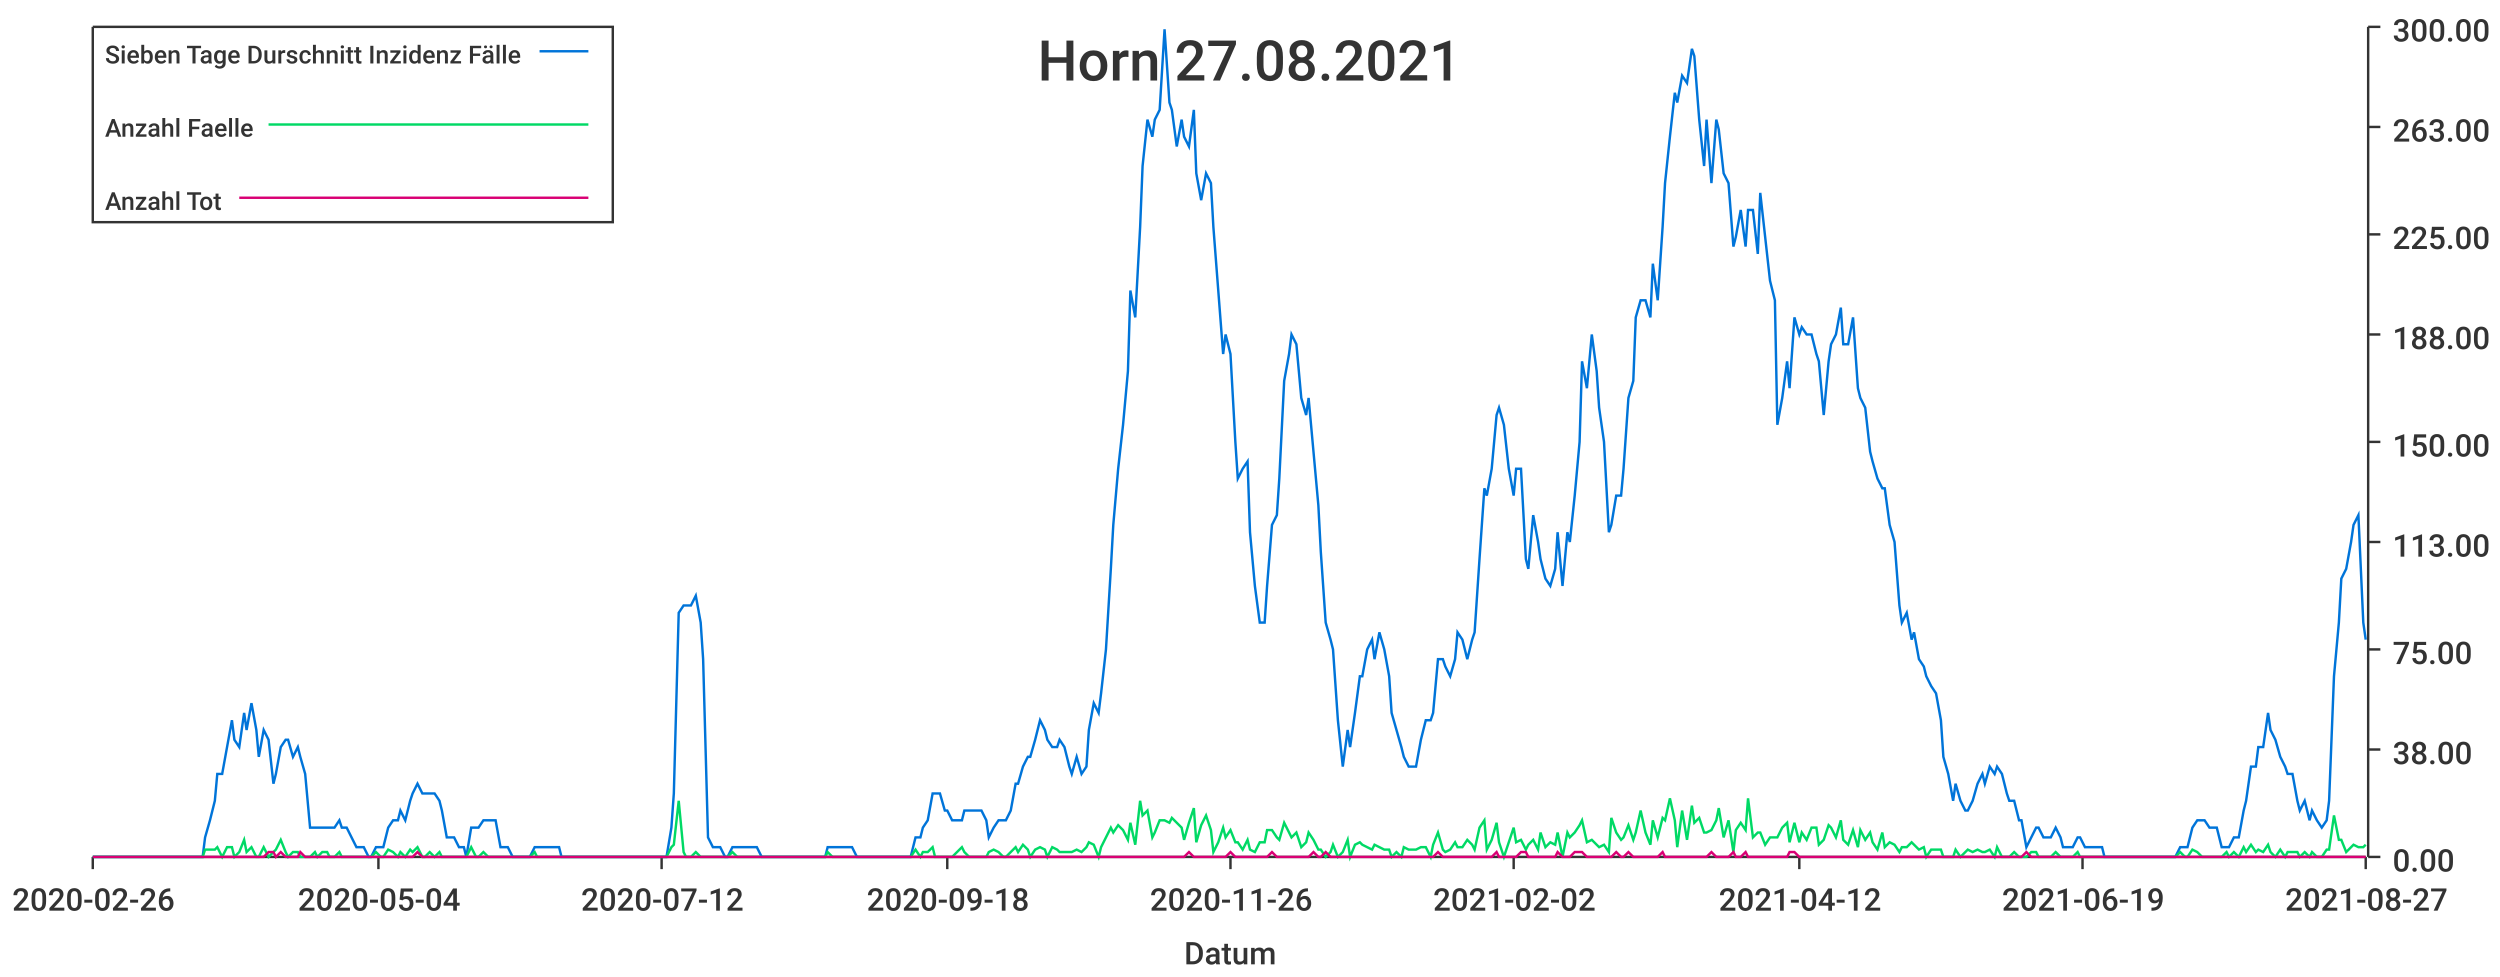
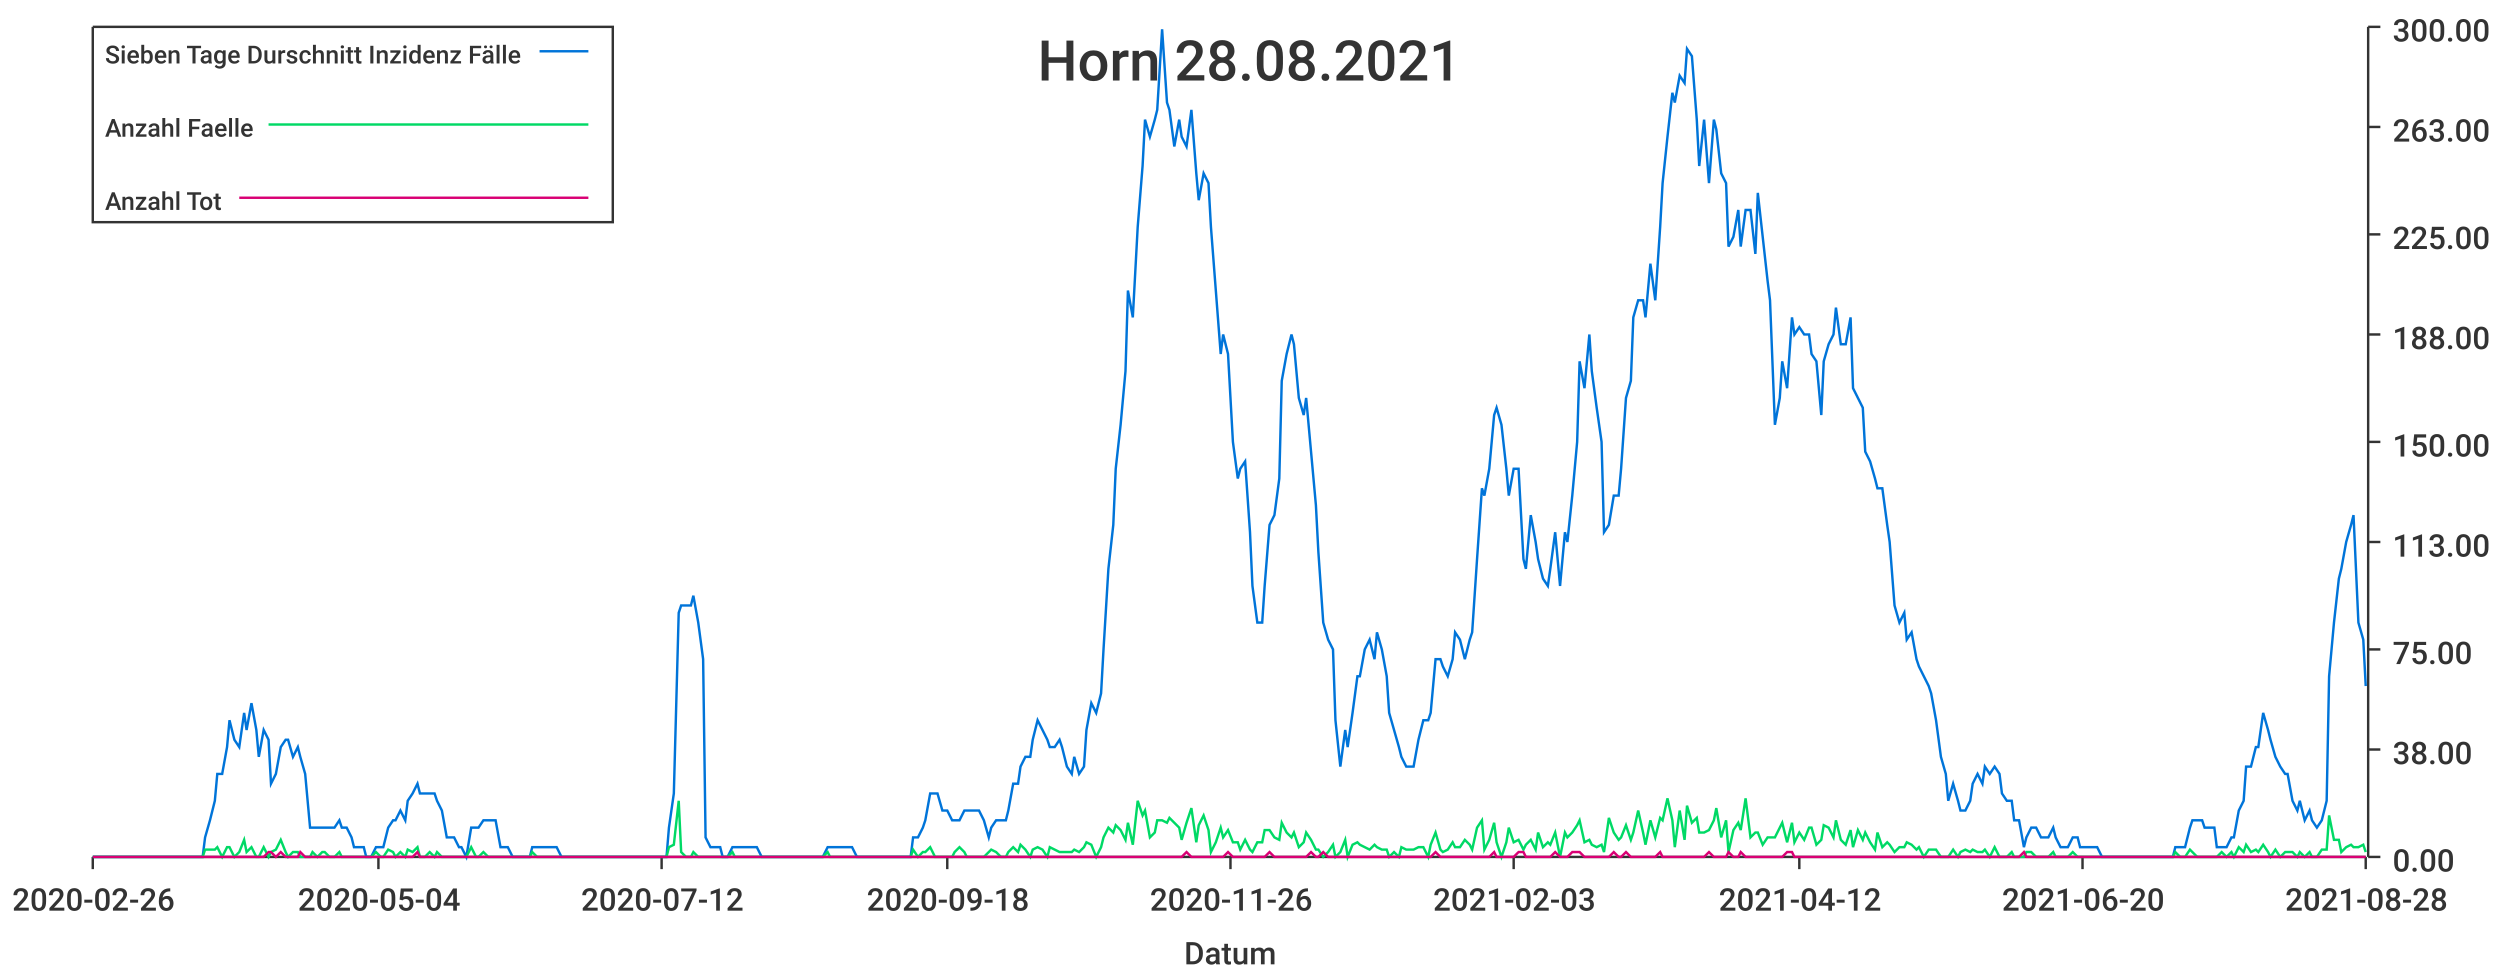
<svg xmlns="http://www.w3.org/2000/svg" width="1024" height="400">\n<path d="M 0 0 L 1024 0 L 1024 400 L 0 400 L 0 0" style="stroke-width:0;stroke:rgba(255,255,255,1.0);fill:rgba(255,255,255,1.0)" />
  <path d="M 38 11 L 969 11 L 969 351 L 38 351 L 38 11" style="stroke-width:0;stroke:rgba(255,255,255,1.0);fill:rgba(255,255,255,1.0)" />
  <path d="M 38 351 L 969 351" style="stroke-width:1;stroke:rgba(51,51,51,1.0);fill:none" />
  <path d="M 38 351 L 38 356" style="stroke-width:1;stroke:rgba(51,51,51,1.0);fill:none" />
  <text x="5" y="373" style="stroke-width:0;stroke:none;fill:rgba(51,51,51,1.0);font-size:12.8px;font-family:'Roboto Medium',sans-serif">2020-02-26</text>
  <path d="M 155 351 L 155 356" style="stroke-width:1;stroke:rgba(51,51,51,1.0);fill:none" />
  <text x="122" y="373" style="stroke-width:0;stroke:none;fill:rgba(51,51,51,1.0);font-size:12.8px;font-family:'Roboto Medium',sans-serif">2020-05-04</text>
  <path d="M 271 351 L 271 356" style="stroke-width:1;stroke:rgba(51,51,51,1.0);fill:none" />
  <text x="238" y="373" style="stroke-width:0;stroke:none;fill:rgba(51,51,51,1.0);font-size:12.8px;font-family:'Roboto Medium',sans-serif">2020-07-12</text>
  <path d="M 388 351 L 388 356" style="stroke-width:1;stroke:rgba(51,51,51,1.0);fill:none" />
  <text x="355" y="373" style="stroke-width:0;stroke:none;fill:rgba(51,51,51,1.0);font-size:12.8px;font-family:'Roboto Medium',sans-serif">2020-09-18</text>
  <path d="M 504 351 L 504 356" style="stroke-width:1;stroke:rgba(51,51,51,1.0);fill:none" />
  <text x="471" y="373" style="stroke-width:0;stroke:none;fill:rgba(51,51,51,1.0);font-size:12.8px;font-family:'Roboto Medium',sans-serif">2020-11-26</text>
  <path d="M 620 351 L 620 356" style="stroke-width:1;stroke:rgba(51,51,51,1.0);fill:none" />
-   <text x="587" y="373" style="stroke-width:0;stroke:none;fill:rgba(51,51,51,1.0);font-size:12.8px;font-family:'Roboto Medium',sans-serif">2021-02-02</text>
+   <text x="587" y="373" style="stroke-width:0;stroke:none;fill:rgba(51,51,51,1.0);font-size:12.8px;font-family:'Roboto Medium',sans-serif">2021-02-03</text>
  <path d="M 737 351 L 737 356" style="stroke-width:1;stroke:rgba(51,51,51,1.0);fill:none" />
  <text x="704" y="373" style="stroke-width:0;stroke:none;fill:rgba(51,51,51,1.0);font-size:12.8px;font-family:'Roboto Medium',sans-serif">2021-04-12</text>
  <path d="M 853 351 L 853 356" style="stroke-width:1;stroke:rgba(51,51,51,1.0);fill:none" />
-   <text x="820" y="373" style="stroke-width:0;stroke:none;fill:rgba(51,51,51,1.0);font-size:12.8px;font-family:'Roboto Medium',sans-serif">2021-06-19</text>
+   <text x="820" y="373" style="stroke-width:0;stroke:none;fill:rgba(51,51,51,1.0);font-size:12.8px;font-family:'Roboto Medium',sans-serif">2021-06-20</text>
  <path d="M 969 351 L 969 356" style="stroke-width:1;stroke:rgba(51,51,51,1.0);fill:none" />
-   <text x="936" y="373" style="stroke-width:0;stroke:none;fill:rgba(51,51,51,1.0);font-size:12.8px;font-family:'Roboto Medium',sans-serif">2021-08-27</text>
+   <text x="936" y="373" style="stroke-width:0;stroke:none;fill:rgba(51,51,51,1.0);font-size:12.8px;font-family:'Roboto Medium',sans-serif">2021-08-28</text>
  <text x="485" y="395" style="stroke-width:0;stroke:none;fill:rgba(51,51,51,1.0);font-size:12.8px;font-family:'Roboto Medium',sans-serif">Datum</text>
  <path d="M 970 351 L 970 11" style="stroke-width:1;stroke:rgba(51,51,51,1.0);fill:none" />
  <path d="M 970 351 L 975 351" style="stroke-width:1;stroke:rgba(51,51,51,1.0);fill:none" />
  <text x="980" y="357" style="stroke-width:0;stroke:none;fill:rgba(51,51,51,1.0);font-size:12.8px;font-family:'Roboto Medium',sans-serif">0.00</text>
  <path d="M 970 307 L 975 307" style="stroke-width:1;stroke:rgba(51,51,51,1.0);fill:none" />
  <text x="980" y="313" style="stroke-width:0;stroke:none;fill:rgba(51,51,51,1.0);font-size:12.8px;font-family:'Roboto Medium',sans-serif">38.00</text>
  <path d="M 970 266 L 975 266" style="stroke-width:1;stroke:rgba(51,51,51,1.0);fill:none" />
  <text x="980" y="272" style="stroke-width:0;stroke:none;fill:rgba(51,51,51,1.0);font-size:12.8px;font-family:'Roboto Medium',sans-serif">75.00</text>
  <path d="M 970 222 L 975 222" style="stroke-width:1;stroke:rgba(51,51,51,1.0);fill:none" />
  <text x="980" y="228" style="stroke-width:0;stroke:none;fill:rgba(51,51,51,1.0);font-size:12.8px;font-family:'Roboto Medium',sans-serif">113.00</text>
  <path d="M 970 181 L 975 181" style="stroke-width:1;stroke:rgba(51,51,51,1.0);fill:none" />
  <text x="980" y="187" style="stroke-width:0;stroke:none;fill:rgba(51,51,51,1.0);font-size:12.8px;font-family:'Roboto Medium',sans-serif">150.00</text>
  <path d="M 970 137 L 975 137" style="stroke-width:1;stroke:rgba(51,51,51,1.0);fill:none" />
  <text x="980" y="143" style="stroke-width:0;stroke:none;fill:rgba(51,51,51,1.0);font-size:12.8px;font-family:'Roboto Medium',sans-serif">188.00</text>
  <path d="M 970 96 L 975 96" style="stroke-width:1;stroke:rgba(51,51,51,1.0);fill:none" />
  <text x="980" y="102" style="stroke-width:0;stroke:none;fill:rgba(51,51,51,1.0);font-size:12.8px;font-family:'Roboto Medium',sans-serif">225.00</text>
  <path d="M 970 52 L 975 52" style="stroke-width:1;stroke:rgba(51,51,51,1.0);fill:none" />
  <text x="980" y="58" style="stroke-width:0;stroke:none;fill:rgba(51,51,51,1.0);font-size:12.8px;font-family:'Roboto Medium',sans-serif">263.00</text>
  <path d="M 970 11 L 975 11" style="stroke-width:1;stroke:rgba(51,51,51,1.0);fill:none" />
  <text x="980" y="17" style="stroke-width:0;stroke:none;fill:rgba(51,51,51,1.0);font-size:12.8px;font-family:'Roboto Medium',sans-serif">300.00</text>
-   <path d="M 38 351 L 40 351 L 42 351 L 44 351 L 45 351 L 47 351 L 49 351 L 50 351 L 52 351 L 54 351 L 55 351 L 57 351 L 59 351 L 61 351 L 62 351 L 64 351 L 66 351 L 67 351 L 69 351 L 71 351 L 72 351 L 74 351 L 76 351 L 78 351 L 79 351 L 81 351 L 83 351 L 84 343 L 86 336 L 88 328 L 89 317 L 91 317 L 93 306 L 95 295 L 96 303 L 98 306 L 100 292 L 101 299 L 103 288 L 105 299 L 106 310 L 108 299 L 110 303 L 112 321 L 113 317 L 115 306 L 117 303 L 118 303 L 120 310 L 122 306 L 123 310 L 125 317 L 127 339 L 129 339 L 130 339 L 132 339 L 134 339 L 135 339 L 137 339 L 139 336 L 140 339 L 142 339 L 144 343 L 146 347 L 147 347 L 149 347 L 151 351 L 152 351 L 154 347 L 156 347 L 157 347 L 159 339 L 161 336 L 163 336 L 164 332 L 166 336 L 168 328 L 169 325 L 171 321 L 173 325 L 174 325 L 176 325 L 178 325 L 180 328 L 181 332 L 183 343 L 185 343 L 186 343 L 188 347 L 190 347 L 191 351 L 193 339 L 195 339 L 196 339 L 198 336 L 200 336 L 202 336 L 203 336 L 205 347 L 207 347 L 208 347 L 210 351 L 212 351 L 213 351 L 215 351 L 217 351 L 219 347 L 220 347 L 222 347 L 224 347 L 225 347 L 227 347 L 229 347 L 230 351 L 232 351 L 234 351 L 236 351 L 237 351 L 239 351 L 241 351 L 242 351 L 244 351 L 246 351 L 247 351 L 249 351 L 251 351 L 253 351 L 254 351 L 256 351 L 258 351 L 259 351 L 261 351 L 263 351 L 264 351 L 266 351 L 268 351 L 270 351 L 271 351 L 273 351 L 275 339 L 276 325 L 278 251 L 280 248 L 281 248 L 283 248 L 285 244 L 287 255 L 288 270 L 290 343 L 292 347 L 293 347 L 295 347 L 297 351 L 298 351 L 300 347 L 302 347 L 304 347 L 305 347 L 307 347 L 309 347 L 310 347 L 312 351 L 314 351 L 315 351 L 317 351 L 319 351 L 321 351 L 322 351 L 324 351 L 326 351 L 327 351 L 329 351 L 331 351 L 332 351 L 334 351 L 336 351 L 338 351 L 339 347 L 341 347 L 343 347 L 344 347 L 346 347 L 348 347 L 349 347 L 351 351 L 353 351 L 354 351 L 356 351 L 358 351 L 360 351 L 361 351 L 363 351 L 365 351 L 366 351 L 368 351 L 370 351 L 371 351 L 373 351 L 375 343 L 377 343 L 378 339 L 380 336 L 382 325 L 383 325 L 385 325 L 387 332 L 388 332 L 390 336 L 392 336 L 394 336 L 395 332 L 397 332 L 399 332 L 400 332 L 402 332 L 404 336 L 405 343 L 407 339 L 409 336 L 411 336 L 412 336 L 414 332 L 416 321 L 417 321 L 419 314 L 421 310 L 422 310 L 424 303 L 426 295 L 428 299 L 429 303 L 431 306 L 433 306 L 434 303 L 436 306 L 438 314 L 439 317 L 441 310 L 443 317 L 445 314 L 446 299 L 448 288 L 450 292 L 451 284 L 453 266 L 455 233 L 456 215 L 458 192 L 460 174 L 462 152 L 463 119 L 465 130 L 467 93 L 468 68 L 470 49 L 472 56 L 473 49 L 475 45 L 477 12 L 479 42 L 480 45 L 482 60 L 484 49 L 485 56 L 487 60 L 489 45 L 490 71 L 492 82 L 494 71 L 496 75 L 497 93 L 499 119 L 501 145 L 502 137 L 504 145 L 506 181 L 507 196 L 509 192 L 511 189 L 512 218 L 514 240 L 516 255 L 518 255 L 519 240 L 521 215 L 523 211 L 524 196 L 526 156 L 528 145 L 529 137 L 531 141 L 533 163 L 535 170 L 536 163 L 538 185 L 540 207 L 541 226 L 543 255 L 545 262 L 546 266 L 548 295 L 550 314 L 552 299 L 553 306 L 555 292 L 557 277 L 558 277 L 560 266 L 562 262 L 563 270 L 565 259 L 567 266 L 569 277 L 570 292 L 572 299 L 574 306 L 575 310 L 577 314 L 579 314 L 580 314 L 582 303 L 584 295 L 586 295 L 587 292 L 589 270 L 591 270 L 592 273 L 594 277 L 596 270 L 597 259 L 599 262 L 601 270 L 603 262 L 604 259 L 606 229 L 608 200 L 609 203 L 611 192 L 613 170 L 614 167 L 616 174 L 618 192 L 620 203 L 621 192 L 623 192 L 625 229 L 626 233 L 628 211 L 630 222 L 631 229 L 633 237 L 635 240 L 637 233 L 638 218 L 640 240 L 642 218 L 643 222 L 645 203 L 647 181 L 648 148 L 650 159 L 652 137 L 654 152 L 655 167 L 657 181 L 659 218 L 660 215 L 662 203 L 664 203 L 665 192 L 667 163 L 669 156 L 670 130 L 672 123 L 674 123 L 676 130 L 677 108 L 679 123 L 681 93 L 682 75 L 684 56 L 686 38 L 687 42 L 689 31 L 691 34 L 693 20 L 694 23 L 696 49 L 698 68 L 699 49 L 701 75 L 703 49 L 704 53 L 706 71 L 708 75 L 710 101 L 711 97 L 713 86 L 715 101 L 716 86 L 718 86 L 720 104 L 721 79 L 723 97 L 725 115 L 727 123 L 728 174 L 730 163 L 732 148 L 733 159 L 735 130 L 737 137 L 738 134 L 740 137 L 742 137 L 744 145 L 745 148 L 747 170 L 749 148 L 750 141 L 752 137 L 754 126 L 755 141 L 757 141 L 759 130 L 761 159 L 762 163 L 764 167 L 766 185 L 767 189 L 769 196 L 771 200 L 772 200 L 774 215 L 776 222 L 778 248 L 779 255 L 781 251 L 783 262 L 784 259 L 786 270 L 788 273 L 789 277 L 791 281 L 793 284 L 795 295 L 796 310 L 798 317 L 800 328 L 801 321 L 803 328 L 805 332 L 806 332 L 808 328 L 810 321 L 812 317 L 813 321 L 815 314 L 817 317 L 818 314 L 820 317 L 822 325 L 823 328 L 825 328 L 827 336 L 828 336 L 830 347 L 832 343 L 834 339 L 835 339 L 837 343 L 839 343 L 840 343 L 842 339 L 844 343 L 845 347 L 847 347 L 849 347 L 851 343 L 852 343 L 854 347 L 856 347 L 857 347 L 859 347 L 861 347 L 862 351 L 864 351 L 866 351 L 868 351 L 869 351 L 871 351 L 873 351 L 874 351 L 876 351 L 878 351 L 879 351 L 881 351 L 883 351 L 885 351 L 886 351 L 888 351 L 890 351 L 891 351 L 893 347 L 895 347 L 896 347 L 898 339 L 900 336 L 902 336 L 903 336 L 905 339 L 907 339 L 908 339 L 910 347 L 912 347 L 913 347 L 915 343 L 917 343 L 919 332 L 920 328 L 922 314 L 924 314 L 925 306 L 927 306 L 929 292 L 930 299 L 932 303 L 934 310 L 936 314 L 937 317 L 939 317 L 941 328 L 942 332 L 944 328 L 946 336 L 947 332 L 949 336 L 951 339 L 953 336 L 954 328 L 956 277 L 958 255 L 959 237 L 961 233 L 963 222 L 964 215 L 966 211 L 968 255 L 969 262" style="stroke-width:1;stroke:rgba(0,116,217,1.0);fill:none" />
-   <path d="M 38 351 L 40 351 L 42 351 L 44 351 L 45 351 L 47 351 L 49 351 L 50 351 L 52 351 L 54 351 L 55 351 L 57 351 L 59 351 L 61 351 L 62 351 L 64 351 L 66 351 L 67 351 L 69 351 L 71 351 L 72 351 L 74 351 L 76 351 L 78 351 L 79 351 L 81 351 L 83 351 L 84 348 L 86 348 L 88 348 L 89 347 L 91 351 L 93 347 L 95 347 L 96 351 L 98 349 L 100 344 L 101 349 L 103 347 L 105 351 L 106 351 L 108 347 L 110 351 L 112 349 L 113 348 L 115 344 L 117 349 L 118 351 L 120 349 L 122 349 L 123 351 L 125 351 L 127 351 L 129 349 L 130 351 L 132 349 L 134 349 L 135 351 L 137 351 L 139 349 L 140 351 L 142 351 L 144 351 L 146 351 L 147 351 L 149 351 L 151 351 L 152 351 L 154 349 L 156 351 L 157 351 L 159 348 L 161 349 L 163 351 L 164 349 L 166 351 L 168 348 L 169 349 L 171 347 L 173 351 L 174 351 L 176 349 L 178 351 L 180 349 L 181 351 L 183 351 L 185 351 L 186 351 L 188 351 L 190 351 L 191 351 L 193 347 L 195 351 L 196 351 L 198 349 L 200 351 L 202 351 L 203 351 L 205 351 L 207 351 L 208 351 L 210 351 L 212 351 L 213 351 L 215 351 L 217 351 L 219 349 L 220 351 L 222 351 L 224 351 L 225 351 L 227 351 L 229 351 L 230 351 L 232 351 L 234 351 L 236 351 L 237 351 L 239 351 L 241 351 L 242 351 L 244 351 L 246 351 L 247 351 L 249 351 L 251 351 L 253 351 L 254 351 L 256 351 L 258 351 L 259 351 L 261 351 L 263 351 L 264 351 L 266 351 L 268 351 L 270 351 L 271 351 L 273 351 L 275 347 L 276 346 L 278 328 L 280 349 L 281 351 L 283 351 L 285 349 L 287 351 L 288 351 L 290 351 L 292 351 L 293 351 L 295 351 L 297 351 L 298 351 L 300 349 L 302 351 L 304 351 L 305 351 L 307 351 L 309 351 L 310 351 L 312 351 L 314 351 L 315 351 L 317 351 L 319 351 L 321 351 L 322 351 L 324 351 L 326 351 L 327 351 L 329 351 L 331 351 L 332 351 L 334 351 L 336 351 L 338 351 L 339 349 L 341 351 L 343 351 L 344 351 L 346 351 L 348 351 L 349 351 L 351 351 L 353 351 L 354 351 L 356 351 L 358 351 L 360 351 L 361 351 L 363 351 L 365 351 L 366 351 L 368 351 L 370 351 L 371 351 L 373 351 L 375 348 L 377 351 L 378 349 L 380 349 L 382 347 L 383 351 L 385 351 L 387 351 L 388 351 L 390 351 L 392 349 L 394 347 L 395 349 L 397 351 L 399 351 L 400 351 L 402 351 L 404 351 L 405 349 L 407 348 L 409 349 L 411 351 L 412 351 L 414 349 L 416 347 L 417 349 L 419 346 L 421 348 L 422 351 L 424 348 L 426 347 L 428 348 L 429 351 L 431 347 L 433 348 L 434 349 L 436 349 L 438 349 L 439 349 L 441 348 L 443 349 L 445 347 L 446 345 L 448 346 L 450 351 L 451 347 L 453 343 L 455 339 L 456 341 L 458 338 L 460 340 L 462 344 L 463 337 L 465 346 L 467 328 L 468 334 L 470 332 L 472 343 L 473 341 L 475 336 L 477 336 L 479 337 L 480 335 L 482 337 L 484 339 L 485 344 L 487 337 L 489 331 L 490 345 L 492 338 L 494 334 L 496 340 L 497 349 L 499 345 L 501 339 L 502 343 L 504 340 L 506 345 L 507 345 L 509 348 L 511 344 L 512 348 L 514 349 L 516 345 L 518 345 L 519 340 L 521 340 L 523 343 L 524 344 L 526 337 L 528 341 L 529 343 L 531 341 L 533 347 L 535 345 L 536 341 L 538 344 L 540 348 L 541 348 L 543 351 L 545 349 L 546 346 L 548 351 L 550 349 L 552 344 L 553 351 L 555 346 L 557 345 L 558 346 L 560 347 L 562 348 L 563 346 L 565 347 L 567 348 L 569 348 L 570 351 L 572 349 L 574 351 L 575 347 L 577 348 L 579 348 L 580 348 L 582 347 L 584 347 L 586 351 L 587 346 L 589 341 L 591 348 L 592 349 L 594 348 L 596 345 L 597 347 L 599 347 L 601 344 L 603 346 L 604 348 L 606 339 L 608 336 L 609 348 L 611 344 L 613 337 L 614 345 L 616 351 L 618 345 L 620 339 L 621 345 L 623 344 L 625 348 L 626 346 L 628 344 L 630 348 L 631 341 L 633 347 L 635 345 L 637 346 L 638 341 L 640 351 L 642 341 L 643 343 L 645 341 L 647 338 L 648 336 L 650 345 L 652 344 L 654 346 L 655 347 L 657 346 L 659 349 L 660 335 L 662 341 L 664 344 L 665 343 L 667 338 L 669 344 L 670 341 L 672 332 L 674 341 L 676 346 L 677 336 L 679 343 L 681 335 L 682 336 L 684 327 L 686 336 L 687 347 L 689 332 L 691 344 L 693 330 L 694 337 L 696 335 L 698 341 L 699 341 L 701 340 L 703 336 L 704 331 L 706 343 L 708 336 L 710 349 L 711 340 L 713 337 L 715 340 L 716 327 L 718 343 L 720 341 L 721 341 L 723 346 L 725 343 L 727 343 L 728 343 L 730 339 L 732 337 L 733 345 L 735 337 L 737 345 L 738 341 L 740 344 L 742 339 L 744 339 L 745 346 L 747 344 L 749 338 L 750 339 L 752 343 L 754 336 L 755 344 L 757 346 L 759 340 L 761 347 L 762 340 L 764 344 L 766 341 L 767 345 L 769 348 L 771 341 L 772 347 L 774 345 L 776 346 L 778 349 L 779 347 L 781 347 L 783 345 L 784 346 L 786 348 L 788 347 L 789 351 L 791 348 L 793 348 L 795 348 L 796 351 L 798 351 L 800 351 L 801 348 L 803 351 L 805 349 L 806 348 L 808 349 L 810 348 L 812 349 L 813 349 L 815 348 L 817 351 L 818 347 L 820 351 L 822 351 L 823 351 L 825 349 L 827 351 L 828 351 L 830 351 L 832 349 L 834 349 L 835 351 L 837 351 L 839 351 L 840 351 L 842 349 L 844 351 L 845 351 L 847 351 L 849 351 L 851 349 L 852 351 L 854 351 L 856 351 L 857 351 L 859 351 L 861 351 L 862 351 L 864 351 L 866 351 L 868 351 L 869 351 L 871 351 L 873 351 L 874 351 L 876 351 L 878 351 L 879 351 L 881 351 L 883 351 L 885 351 L 886 351 L 888 351 L 890 351 L 891 351 L 893 349 L 895 351 L 896 351 L 898 348 L 900 349 L 902 351 L 903 351 L 905 351 L 907 351 L 908 351 L 910 351 L 912 349 L 913 351 L 915 349 L 917 351 L 919 347 L 920 349 L 922 346 L 924 349 L 925 348 L 927 349 L 929 346 L 930 349 L 932 351 L 934 348 L 936 351 L 937 349 L 939 349 L 941 349 L 942 351 L 944 349 L 946 351 L 947 349 L 949 351 L 951 351 L 953 348 L 954 348 L 956 334 L 958 344 L 959 344 L 961 349 L 963 347 L 964 346 L 966 347 L 968 347 L 969 346" style="stroke-width:1;stroke:rgba(0,217,101,1.0);fill:none" />
-   <path d="M 38 351 L 40 351 L 42 351 L 44 351 L 45 351 L 47 351 L 49 351 L 50 351 L 52 351 L 54 351 L 55 351 L 57 351 L 59 351 L 61 351 L 62 351 L 64 351 L 66 351 L 67 351 L 69 351 L 71 351 L 72 351 L 74 351 L 76 351 L 78 351 L 79 351 L 81 351 L 83 351 L 84 351 L 86 351 L 88 351 L 89 351 L 91 351 L 93 351 L 95 351 L 96 351 L 98 351 L 100 351 L 101 351 L 103 351 L 105 351 L 106 351 L 108 351 L 110 349 L 112 349 L 113 351 L 115 349 L 117 351 L 118 351 L 120 351 L 122 351 L 123 349 L 125 351 L 127 351 L 129 351 L 130 351 L 132 351 L 134 351 L 135 351 L 137 351 L 139 351 L 140 351 L 142 351 L 144 351 L 146 351 L 147 351 L 149 351 L 151 351 L 152 351 L 154 351 L 156 351 L 157 351 L 159 351 L 161 351 L 163 351 L 164 351 L 166 351 L 168 351 L 169 351 L 171 349 L 173 351 L 174 351 L 176 351 L 178 351 L 180 351 L 181 351 L 183 351 L 185 351 L 186 351 L 188 351 L 190 351 L 191 351 L 193 351 L 195 351 L 196 351 L 198 351 L 200 351 L 202 351 L 203 351 L 205 351 L 207 351 L 208 351 L 210 351 L 212 351 L 213 351 L 215 351 L 217 351 L 219 351 L 220 351 L 222 351 L 224 351 L 225 351 L 227 351 L 229 351 L 230 351 L 232 351 L 234 351 L 236 351 L 237 351 L 239 351 L 241 351 L 242 351 L 244 351 L 246 351 L 247 351 L 249 351 L 251 351 L 253 351 L 254 351 L 256 351 L 258 351 L 259 351 L 261 351 L 263 351 L 264 351 L 266 351 L 268 351 L 270 351 L 271 351 L 273 351 L 275 351 L 276 351 L 278 351 L 280 351 L 281 351 L 283 351 L 285 351 L 287 351 L 288 351 L 290 351 L 292 351 L 293 351 L 295 351 L 297 351 L 298 351 L 300 351 L 302 351 L 304 351 L 305 351 L 307 351 L 309 351 L 310 351 L 312 351 L 314 351 L 315 351 L 317 351 L 319 351 L 321 351 L 322 351 L 324 351 L 326 351 L 327 351 L 329 351 L 331 351 L 332 351 L 334 351 L 336 351 L 338 351 L 339 351 L 341 351 L 343 351 L 344 351 L 346 351 L 348 351 L 349 351 L 351 351 L 353 351 L 354 351 L 356 351 L 358 351 L 360 351 L 361 351 L 363 351 L 365 351 L 366 351 L 368 351 L 370 351 L 371 351 L 373 351 L 375 351 L 377 351 L 378 351 L 380 351 L 382 351 L 383 351 L 385 351 L 387 351 L 388 351 L 390 351 L 392 351 L 394 351 L 395 351 L 397 351 L 399 351 L 400 351 L 402 351 L 404 351 L 405 351 L 407 351 L 409 351 L 411 351 L 412 351 L 414 351 L 416 351 L 417 351 L 419 351 L 421 351 L 422 351 L 424 351 L 426 351 L 428 351 L 429 351 L 431 351 L 433 351 L 434 351 L 436 351 L 438 351 L 439 351 L 441 351 L 443 351 L 445 351 L 446 351 L 448 351 L 450 351 L 451 351 L 453 351 L 455 351 L 456 351 L 458 351 L 460 351 L 462 351 L 463 351 L 465 351 L 467 351 L 468 351 L 470 351 L 472 351 L 473 351 L 475 351 L 477 351 L 479 351 L 480 351 L 482 351 L 484 351 L 485 351 L 487 349 L 489 351 L 490 351 L 492 351 L 494 351 L 496 351 L 497 351 L 499 351 L 501 351 L 502 351 L 504 349 L 506 351 L 507 351 L 509 351 L 511 351 L 512 351 L 514 351 L 516 351 L 518 351 L 519 351 L 521 349 L 523 351 L 524 351 L 526 351 L 528 351 L 529 351 L 531 351 L 533 351 L 535 351 L 536 351 L 538 349 L 540 351 L 541 351 L 543 349 L 545 351 L 546 351 L 548 351 L 550 351 L 552 351 L 553 351 L 555 351 L 557 351 L 558 351 L 560 351 L 562 351 L 563 351 L 565 351 L 567 351 L 569 351 L 570 351 L 572 351 L 574 351 L 575 351 L 577 351 L 579 351 L 580 351 L 582 351 L 584 351 L 586 351 L 587 351 L 589 349 L 591 351 L 592 351 L 594 351 L 596 351 L 597 351 L 599 351 L 601 351 L 603 351 L 604 351 L 606 351 L 608 351 L 609 351 L 611 351 L 613 349 L 614 351 L 616 351 L 618 351 L 620 351 L 621 351 L 623 349 L 625 349 L 626 351 L 628 351 L 630 351 L 631 351 L 633 351 L 635 351 L 637 351 L 638 349 L 640 351 L 642 351 L 643 351 L 645 349 L 647 349 L 648 349 L 650 351 L 652 351 L 654 351 L 655 351 L 657 351 L 659 351 L 660 351 L 662 349 L 664 351 L 665 351 L 667 349 L 669 351 L 670 351 L 672 351 L 674 351 L 676 351 L 677 351 L 679 351 L 681 349 L 682 351 L 684 351 L 686 351 L 687 351 L 689 351 L 691 351 L 693 351 L 694 351 L 696 351 L 698 351 L 699 351 L 701 349 L 703 351 L 704 351 L 706 351 L 708 351 L 710 349 L 711 351 L 713 351 L 715 349 L 716 351 L 718 351 L 720 351 L 721 351 L 723 351 L 725 351 L 727 351 L 728 351 L 730 351 L 732 351 L 733 349 L 735 349 L 737 351 L 738 351 L 740 351 L 742 351 L 744 351 L 745 351 L 747 351 L 749 351 L 750 351 L 752 351 L 754 351 L 755 351 L 757 351 L 759 351 L 761 351 L 762 351 L 764 351 L 766 351 L 767 351 L 769 351 L 771 351 L 772 351 L 774 351 L 776 351 L 778 351 L 779 351 L 781 351 L 783 351 L 784 351 L 786 351 L 788 351 L 789 351 L 791 351 L 793 351 L 795 351 L 796 351 L 798 351 L 800 351 L 801 351 L 803 351 L 805 351 L 806 351 L 808 351 L 810 351 L 812 351 L 813 351 L 815 351 L 817 351 L 818 351 L 820 351 L 822 351 L 823 351 L 825 351 L 827 351 L 828 351 L 830 349 L 832 351 L 834 351 L 835 351 L 837 351 L 839 351 L 840 351 L 842 351 L 844 351 L 845 351 L 847 351 L 849 351 L 851 351 L 852 351 L 854 351 L 856 351 L 857 351 L 859 351 L 861 351 L 862 351 L 864 351 L 866 351 L 868 351 L 869 351 L 871 351 L 873 351 L 874 351 L 876 351 L 878 351 L 879 351 L 881 351 L 883 351 L 885 351 L 886 351 L 888 351 L 890 351 L 891 351 L 893 351 L 895 351 L 896 351 L 898 351 L 900 351 L 902 351 L 903 351 L 905 351 L 907 351 L 908 351 L 910 351 L 912 351 L 913 351 L 915 351 L 917 351 L 919 351 L 920 351 L 922 351 L 924 351 L 925 351 L 927 351 L 929 351 L 930 351 L 932 351 L 934 351 L 936 351 L 937 351 L 939 351 L 941 351 L 942 351 L 944 351 L 946 351 L 947 351 L 949 351 L 951 351 L 953 351 L 954 351 L 956 351 L 958 351 L 959 351 L 961 351 L 963 351 L 964 351 L 966 351 L 968 351 L 969 351" style="stroke-width:1;stroke:rgba(217,0,116,1.0);fill:none" />
-   <text x="425" y="33" style="stroke-width:0;stroke:none;fill:rgba(51,51,51,1.0);font-size:23.0px;font-family:'Roboto Medium',sans-serif">Horn 27.08.2021</text>
+   <path d="M 38 351 L 40 351 L 42 351 L 44 351 L 45 351 L 47 351 L 49 351 L 50 351 L 52 351 L 54 351 L 55 351 L 57 351 L 59 351 L 61 351 L 62 351 L 64 351 L 66 351 L 67 351 L 69 351 L 71 351 L 72 351 L 74 351 L 76 351 L 78 351 L 79 351 L 81 351 L 83 351 L 84 343 L 86 336 L 88 328 L 89 317 L 91 317 L 93 306 L 94 295 L 96 303 L 98 306 L 100 292 L 101 299 L 103 288 L 105 299 L 106 310 L 108 299 L 110 303 L 111 321 L 113 317 L 115 306 L 117 303 L 118 303 L 120 310 L 122 306 L 123 310 L 125 317 L 127 339 L 128 339 L 130 339 L 132 339 L 133 339 L 135 339 L 137 339 L 139 336 L 140 339 L 142 339 L 144 343 L 145 347 L 147 347 L 149 347 L 150 351 L 152 351 L 154 347 L 156 347 L 157 347 L 159 339 L 161 336 L 162 336 L 164 332 L 166 336 L 167 328 L 169 325 L 171 321 L 172 325 L 174 325 L 176 325 L 178 325 L 179 328 L 181 332 L 183 343 L 184 343 L 186 343 L 188 347 L 189 347 L 191 351 L 193 339 L 195 339 L 196 339 L 198 336 L 200 336 L 201 336 L 203 336 L 205 347 L 206 347 L 208 347 L 210 351 L 211 351 L 213 351 L 215 351 L 217 351 L 218 347 L 220 347 L 222 347 L 223 347 L 225 347 L 227 347 L 228 347 L 230 351 L 232 351 L 234 351 L 235 351 L 237 351 L 239 351 L 240 351 L 242 351 L 244 351 L 245 351 L 247 351 L 249 351 L 250 351 L 252 351 L 254 351 L 256 351 L 257 351 L 259 351 L 261 351 L 262 351 L 264 351 L 266 351 L 267 351 L 269 351 L 271 351 L 273 351 L 274 339 L 276 325 L 278 251 L 279 248 L 281 248 L 283 248 L 284 244 L 286 255 L 288 270 L 289 343 L 291 347 L 293 347 L 295 347 L 296 351 L 298 351 L 300 347 L 301 347 L 303 347 L 305 347 L 306 347 L 308 347 L 310 347 L 312 351 L 313 351 L 315 351 L 317 351 L 318 351 L 320 351 L 322 351 L 323 351 L 325 351 L 327 351 L 328 351 L 330 351 L 332 351 L 334 351 L 335 351 L 337 351 L 339 347 L 340 347 L 342 347 L 344 347 L 345 347 L 347 347 L 349 347 L 351 351 L 352 351 L 354 351 L 356 351 L 357 351 L 359 351 L 361 351 L 362 351 L 364 351 L 366 351 L 367 351 L 369 351 L 371 351 L 373 351 L 374 343 L 376 343 L 378 339 L 379 336 L 381 325 L 383 325 L 384 325 L 386 332 L 388 332 L 390 336 L 391 336 L 393 336 L 395 332 L 396 332 L 398 332 L 400 332 L 401 332 L 403 336 L 405 343 L 406 339 L 408 336 L 410 336 L 412 336 L 413 332 L 415 321 L 417 321 L 418 314 L 420 310 L 422 310 L 423 303 L 425 295 L 427 299 L 429 303 L 430 306 L 432 306 L 434 303 L 435 306 L 437 314 L 439 317 L 440 310 L 442 317 L 444 314 L 445 299 L 447 288 L 449 292 L 451 284 L 452 266 L 454 233 L 456 215 L 457 192 L 459 174 L 461 152 L 462 119 L 464 130 L 466 93 L 468 68 L 469 49 L 471 56 L 473 49 L 474 45 L 476 12 L 478 42 L 479 45 L 481 60 L 483 49 L 484 56 L 486 60 L 488 45 L 490 71 L 491 82 L 493 71 L 495 75 L 496 93 L 498 119 L 500 145 L 501 137 L 503 145 L 505 181 L 507 196 L 508 192 L 510 189 L 512 218 L 513 240 L 515 255 L 517 255 L 518 240 L 520 215 L 522 211 L 524 196 L 525 156 L 527 145 L 529 137 L 530 141 L 532 163 L 534 170 L 535 163 L 537 185 L 539 207 L 540 226 L 542 255 L 544 262 L 546 266 L 547 295 L 549 314 L 551 299 L 552 306 L 554 292 L 556 277 L 557 277 L 559 266 L 561 262 L 563 270 L 564 259 L 566 266 L 568 277 L 569 292 L 571 299 L 573 306 L 574 310 L 576 314 L 578 314 L 579 314 L 581 303 L 583 295 L 585 295 L 586 292 L 588 270 L 590 270 L 591 273 L 593 277 L 595 270 L 596 259 L 598 262 L 600 270 L 602 262 L 603 259 L 605 229 L 607 200 L 608 203 L 610 192 L 612 170 L 613 167 L 615 174 L 617 192 L 618 203 L 620 192 L 622 192 L 624 229 L 625 233 L 627 211 L 629 222 L 630 229 L 632 237 L 634 240 L 635 233 L 637 218 L 639 240 L 641 218 L 642 222 L 644 203 L 646 181 L 647 148 L 649 159 L 651 137 L 652 152 L 654 167 L 656 181 L 657 218 L 659 215 L 661 203 L 663 203 L 664 192 L 666 163 L 668 156 L 669 130 L 671 123 L 673 123 L 674 130 L 676 108 L 678 123 L 680 93 L 681 75 L 683 56 L 685 38 L 686 42 L 688 31 L 690 34 L 691 20 L 693 23 L 695 49 L 696 68 L 698 49 L 700 75 L 702 49 L 703 53 L 705 71 L 707 75 L 708 101 L 710 97 L 712 86 L 713 101 L 715 86 L 717 86 L 719 104 L 720 79 L 722 97 L 724 115 L 725 123 L 727 174 L 729 163 L 730 148 L 732 159 L 734 130 L 735 137 L 737 134 L 739 137 L 741 137 L 742 145 L 744 148 L 746 170 L 747 148 L 749 141 L 751 137 L 752 126 L 754 141 L 756 141 L 758 130 L 759 159 L 761 163 L 763 167 L 764 185 L 766 189 L 768 196 L 769 200 L 771 200 L 773 215 L 774 222 L 776 248 L 778 255 L 780 251 L 781 262 L 783 259 L 785 270 L 786 273 L 788 277 L 790 281 L 791 284 L 793 295 L 795 310 L 797 317 L 798 328 L 800 321 L 802 328 L 803 332 L 805 332 L 807 328 L 808 321 L 810 317 L 812 321 L 813 314 L 815 317 L 817 314 L 819 317 L 820 325 L 822 328 L 824 328 L 825 336 L 827 336 L 829 347 L 830 343 L 832 339 L 834 339 L 836 343 L 837 343 L 839 343 L 841 339 L 842 343 L 844 347 L 846 347 L 847 347 L 849 343 L 851 343 L 852 347 L 854 347 L 856 347 L 858 347 L 859 347 L 861 351 L 863 351 L 864 351 L 866 351 L 868 351 L 869 351 L 871 351 L 873 351 L 875 351 L 876 351 L 878 351 L 880 351 L 881 351 L 883 351 L 885 351 L 886 351 L 888 351 L 890 351 L 891 347 L 893 347 L 895 347 L 897 339 L 898 336 L 900 336 L 902 336 L 903 339 L 905 339 L 907 339 L 908 347 L 910 347 L 912 347 L 914 343 L 915 343 L 917 332 L 919 328 L 920 314 L 922 314 L 924 306 L 925 306 L 927 292 L 929 299 L 930 303 L 932 310 L 934 314 L 936 317 L 937 317 L 939 328 L 941 332 L 942 328 L 944 336 L 946 332 L 947 336 L 949 339 L 951 336 L 953 328 L 954 277 L 956 255 L 958 237 L 959 233 L 961 222 L 963 215 L 964 211 L 966 255 L 968 262 L 969 281" style="stroke-width:1;stroke:rgba(0,116,217,1.0);fill:none" />
+   <path d="M 38 351 L 40 351 L 42 351 L 44 351 L 45 351 L 47 351 L 49 351 L 50 351 L 52 351 L 54 351 L 55 351 L 57 351 L 59 351 L 61 351 L 62 351 L 64 351 L 66 351 L 67 351 L 69 351 L 71 351 L 72 351 L 74 351 L 76 351 L 78 351 L 79 351 L 81 351 L 83 351 L 84 348 L 86 348 L 88 348 L 89 347 L 91 351 L 93 347 L 94 347 L 96 351 L 98 349 L 100 344 L 101 349 L 103 347 L 105 351 L 106 351 L 108 347 L 110 351 L 111 349 L 113 348 L 115 344 L 117 349 L 118 351 L 120 349 L 122 349 L 123 351 L 125 351 L 127 351 L 128 349 L 130 351 L 132 349 L 133 349 L 135 351 L 137 351 L 139 349 L 140 351 L 142 351 L 144 351 L 145 351 L 147 351 L 149 351 L 150 351 L 152 351 L 154 349 L 156 351 L 157 351 L 159 348 L 161 349 L 162 351 L 164 349 L 166 351 L 167 348 L 169 349 L 171 347 L 172 351 L 174 351 L 176 349 L 178 351 L 179 349 L 181 351 L 183 351 L 184 351 L 186 351 L 188 351 L 189 351 L 191 351 L 193 347 L 195 351 L 196 351 L 198 349 L 200 351 L 201 351 L 203 351 L 205 351 L 206 351 L 208 351 L 210 351 L 211 351 L 213 351 L 215 351 L 217 351 L 218 349 L 220 351 L 222 351 L 223 351 L 225 351 L 227 351 L 228 351 L 230 351 L 232 351 L 234 351 L 235 351 L 237 351 L 239 351 L 240 351 L 242 351 L 244 351 L 245 351 L 247 351 L 249 351 L 250 351 L 252 351 L 254 351 L 256 351 L 257 351 L 259 351 L 261 351 L 262 351 L 264 351 L 266 351 L 267 351 L 269 351 L 271 351 L 273 351 L 274 347 L 276 346 L 278 328 L 279 349 L 281 351 L 283 351 L 284 349 L 286 351 L 288 351 L 289 351 L 291 351 L 293 351 L 295 351 L 296 351 L 298 351 L 300 349 L 301 351 L 303 351 L 305 351 L 306 351 L 308 351 L 310 351 L 312 351 L 313 351 L 315 351 L 317 351 L 318 351 L 320 351 L 322 351 L 323 351 L 325 351 L 327 351 L 328 351 L 330 351 L 332 351 L 334 351 L 335 351 L 337 351 L 339 349 L 340 351 L 342 351 L 344 351 L 345 351 L 347 351 L 349 351 L 351 351 L 352 351 L 354 351 L 356 351 L 357 351 L 359 351 L 361 351 L 362 351 L 364 351 L 366 351 L 367 351 L 369 351 L 371 351 L 373 351 L 374 348 L 376 351 L 378 349 L 379 349 L 381 347 L 383 351 L 384 351 L 386 351 L 388 351 L 390 351 L 391 349 L 393 347 L 395 349 L 396 351 L 398 351 L 400 351 L 401 351 L 403 351 L 405 349 L 406 348 L 408 349 L 410 351 L 412 351 L 413 349 L 415 347 L 417 349 L 418 346 L 420 348 L 422 351 L 423 348 L 425 347 L 427 348 L 429 351 L 430 347 L 432 348 L 434 349 L 435 349 L 437 349 L 439 349 L 440 348 L 442 349 L 444 347 L 445 345 L 447 346 L 449 351 L 451 347 L 452 343 L 454 339 L 456 341 L 457 338 L 459 340 L 461 344 L 462 337 L 464 346 L 466 328 L 468 334 L 469 332 L 471 343 L 473 341 L 474 336 L 476 336 L 478 337 L 479 335 L 481 337 L 483 339 L 484 344 L 486 337 L 488 331 L 490 345 L 491 338 L 493 334 L 495 340 L 496 349 L 498 345 L 500 339 L 501 343 L 503 340 L 505 345 L 507 345 L 508 348 L 510 344 L 512 348 L 513 349 L 515 345 L 517 345 L 518 340 L 520 340 L 522 343 L 524 344 L 525 337 L 527 341 L 529 343 L 530 341 L 532 347 L 534 345 L 535 341 L 537 344 L 539 348 L 540 348 L 542 351 L 544 349 L 546 346 L 547 351 L 549 349 L 551 344 L 552 351 L 554 346 L 556 345 L 557 346 L 559 347 L 561 348 L 563 346 L 564 347 L 566 348 L 568 348 L 569 351 L 571 349 L 573 351 L 574 347 L 576 348 L 578 348 L 579 348 L 581 347 L 583 347 L 585 351 L 586 346 L 588 341 L 590 348 L 591 349 L 593 348 L 595 345 L 596 347 L 598 347 L 600 344 L 602 346 L 603 348 L 605 339 L 607 336 L 608 348 L 610 344 L 612 337 L 613 345 L 615 351 L 617 345 L 618 339 L 620 345 L 622 344 L 624 348 L 625 346 L 627 344 L 629 348 L 630 341 L 632 347 L 634 345 L 635 346 L 637 341 L 639 351 L 641 341 L 642 343 L 644 341 L 646 338 L 647 336 L 649 345 L 651 344 L 652 346 L 654 347 L 656 346 L 657 349 L 659 335 L 661 341 L 663 344 L 664 343 L 666 338 L 668 344 L 669 341 L 671 332 L 673 341 L 674 346 L 676 336 L 678 343 L 680 335 L 681 336 L 683 327 L 685 336 L 686 347 L 688 332 L 690 344 L 691 330 L 693 337 L 695 335 L 696 341 L 698 341 L 700 340 L 702 336 L 703 331 L 705 343 L 707 336 L 708 349 L 710 340 L 712 337 L 713 340 L 715 327 L 717 343 L 719 341 L 720 341 L 722 346 L 724 343 L 725 343 L 727 343 L 729 339 L 730 337 L 732 345 L 734 337 L 735 345 L 737 341 L 739 344 L 741 339 L 742 339 L 744 346 L 746 344 L 747 338 L 749 339 L 751 343 L 752 336 L 754 344 L 756 346 L 758 340 L 759 347 L 761 340 L 763 344 L 764 341 L 766 345 L 768 348 L 769 341 L 771 347 L 773 345 L 774 346 L 776 349 L 778 347 L 780 347 L 781 345 L 783 346 L 785 348 L 786 347 L 788 351 L 790 348 L 791 348 L 793 348 L 795 351 L 797 351 L 798 351 L 800 348 L 802 351 L 803 349 L 805 348 L 807 349 L 808 348 L 810 349 L 812 349 L 813 348 L 815 351 L 817 347 L 819 351 L 820 351 L 822 351 L 824 349 L 825 351 L 827 351 L 829 351 L 830 349 L 832 349 L 834 351 L 836 351 L 837 351 L 839 351 L 841 349 L 842 351 L 844 351 L 846 351 L 847 351 L 849 349 L 851 351 L 852 351 L 854 351 L 856 351 L 858 351 L 859 351 L 861 351 L 863 351 L 864 351 L 866 351 L 868 351 L 869 351 L 871 351 L 873 351 L 875 351 L 876 351 L 878 351 L 880 351 L 881 351 L 883 351 L 885 351 L 886 351 L 888 351 L 890 351 L 891 349 L 893 351 L 895 351 L 897 348 L 898 349 L 900 351 L 902 351 L 903 351 L 905 351 L 907 351 L 908 351 L 910 349 L 912 351 L 914 349 L 915 351 L 917 347 L 919 349 L 920 346 L 922 349 L 924 348 L 925 349 L 927 346 L 929 349 L 930 351 L 932 348 L 934 351 L 936 349 L 937 349 L 939 349 L 941 351 L 942 349 L 944 351 L 946 349 L 947 351 L 949 351 L 951 348 L 953 348 L 954 334 L 956 344 L 958 344 L 959 349 L 961 347 L 963 346 L 964 347 L 966 347 L 968 346 L 969 349" style="stroke-width:1;stroke:rgba(0,217,101,1.0);fill:none" />
+   <path d="M 38 351 L 40 351 L 42 351 L 44 351 L 45 351 L 47 351 L 49 351 L 50 351 L 52 351 L 54 351 L 55 351 L 57 351 L 59 351 L 61 351 L 62 351 L 64 351 L 66 351 L 67 351 L 69 351 L 71 351 L 72 351 L 74 351 L 76 351 L 78 351 L 79 351 L 81 351 L 83 351 L 84 351 L 86 351 L 88 351 L 89 351 L 91 351 L 93 351 L 94 351 L 96 351 L 98 351 L 100 351 L 101 351 L 103 351 L 105 351 L 106 351 L 108 351 L 110 349 L 111 349 L 113 351 L 115 349 L 117 351 L 118 351 L 120 351 L 122 351 L 123 349 L 125 351 L 127 351 L 128 351 L 130 351 L 132 351 L 133 351 L 135 351 L 137 351 L 139 351 L 140 351 L 142 351 L 144 351 L 145 351 L 147 351 L 149 351 L 150 351 L 152 351 L 154 351 L 156 351 L 157 351 L 159 351 L 161 351 L 162 351 L 164 351 L 166 351 L 167 351 L 169 351 L 171 349 L 172 351 L 174 351 L 176 351 L 178 351 L 179 351 L 181 351 L 183 351 L 184 351 L 186 351 L 188 351 L 189 351 L 191 351 L 193 351 L 195 351 L 196 351 L 198 351 L 200 351 L 201 351 L 203 351 L 205 351 L 206 351 L 208 351 L 210 351 L 211 351 L 213 351 L 215 351 L 217 351 L 218 351 L 220 351 L 222 351 L 223 351 L 225 351 L 227 351 L 228 351 L 230 351 L 232 351 L 234 351 L 235 351 L 237 351 L 239 351 L 240 351 L 242 351 L 244 351 L 245 351 L 247 351 L 249 351 L 250 351 L 252 351 L 254 351 L 256 351 L 257 351 L 259 351 L 261 351 L 262 351 L 264 351 L 266 351 L 267 351 L 269 351 L 271 351 L 273 351 L 274 351 L 276 351 L 278 351 L 279 351 L 281 351 L 283 351 L 284 351 L 286 351 L 288 351 L 289 351 L 291 351 L 293 351 L 295 351 L 296 351 L 298 351 L 300 351 L 301 351 L 303 351 L 305 351 L 306 351 L 308 351 L 310 351 L 312 351 L 313 351 L 315 351 L 317 351 L 318 351 L 320 351 L 322 351 L 323 351 L 325 351 L 327 351 L 328 351 L 330 351 L 332 351 L 334 351 L 335 351 L 337 351 L 339 351 L 340 351 L 342 351 L 344 351 L 345 351 L 347 351 L 349 351 L 351 351 L 352 351 L 354 351 L 356 351 L 357 351 L 359 351 L 361 351 L 362 351 L 364 351 L 366 351 L 367 351 L 369 351 L 371 351 L 373 351 L 374 351 L 376 351 L 378 351 L 379 351 L 381 351 L 383 351 L 384 351 L 386 351 L 388 351 L 390 351 L 391 351 L 393 351 L 395 351 L 396 351 L 398 351 L 400 351 L 401 351 L 403 351 L 405 351 L 406 351 L 408 351 L 410 351 L 412 351 L 413 351 L 415 351 L 417 351 L 418 351 L 420 351 L 422 351 L 423 351 L 425 351 L 427 351 L 429 351 L 430 351 L 432 351 L 434 351 L 435 351 L 437 351 L 439 351 L 440 351 L 442 351 L 444 351 L 445 351 L 447 351 L 449 351 L 451 351 L 452 351 L 454 351 L 456 351 L 457 351 L 459 351 L 461 351 L 462 351 L 464 351 L 466 351 L 468 351 L 469 351 L 471 351 L 473 351 L 474 351 L 476 351 L 478 351 L 479 351 L 481 351 L 483 351 L 484 351 L 486 349 L 488 351 L 490 351 L 491 351 L 493 351 L 495 351 L 496 351 L 498 351 L 500 351 L 501 351 L 503 349 L 505 351 L 507 351 L 508 351 L 510 351 L 512 351 L 513 351 L 515 351 L 517 351 L 518 351 L 520 349 L 522 351 L 524 351 L 525 351 L 527 351 L 529 351 L 530 351 L 532 351 L 534 351 L 535 351 L 537 349 L 539 351 L 540 351 L 542 349 L 544 351 L 546 351 L 547 351 L 549 351 L 551 351 L 552 351 L 554 351 L 556 351 L 557 351 L 559 351 L 561 351 L 563 351 L 564 351 L 566 351 L 568 351 L 569 351 L 571 351 L 573 351 L 574 351 L 576 351 L 578 351 L 579 351 L 581 351 L 583 351 L 585 351 L 586 351 L 588 349 L 590 351 L 591 351 L 593 351 L 595 351 L 596 351 L 598 351 L 600 351 L 602 351 L 603 351 L 605 351 L 607 351 L 608 351 L 610 351 L 612 349 L 613 351 L 615 351 L 617 351 L 618 351 L 620 351 L 622 349 L 624 349 L 625 351 L 627 351 L 629 351 L 630 351 L 632 351 L 634 351 L 635 351 L 637 349 L 639 351 L 641 351 L 642 351 L 644 349 L 646 349 L 647 349 L 649 351 L 651 351 L 652 351 L 654 351 L 656 351 L 657 351 L 659 351 L 661 349 L 663 351 L 664 351 L 666 349 L 668 351 L 669 351 L 671 351 L 673 351 L 674 351 L 676 351 L 678 351 L 680 349 L 681 351 L 683 351 L 685 351 L 686 351 L 688 351 L 690 351 L 691 351 L 693 351 L 695 351 L 696 351 L 698 351 L 700 349 L 702 351 L 703 351 L 705 351 L 707 351 L 708 349 L 710 351 L 712 351 L 713 349 L 715 351 L 717 351 L 719 351 L 720 351 L 722 351 L 724 351 L 725 351 L 727 351 L 729 351 L 730 351 L 732 349 L 734 349 L 735 351 L 737 351 L 739 351 L 741 351 L 742 351 L 744 351 L 746 351 L 747 351 L 749 351 L 751 351 L 752 351 L 754 351 L 756 351 L 758 351 L 759 351 L 761 351 L 763 351 L 764 351 L 766 351 L 768 351 L 769 351 L 771 351 L 773 351 L 774 351 L 776 351 L 778 351 L 780 351 L 781 351 L 783 351 L 785 351 L 786 351 L 788 351 L 790 351 L 791 351 L 793 351 L 795 351 L 797 351 L 798 351 L 800 351 L 802 351 L 803 351 L 805 351 L 807 351 L 808 351 L 810 351 L 812 351 L 813 351 L 815 351 L 817 351 L 819 351 L 820 351 L 822 351 L 824 351 L 825 351 L 827 351 L 829 349 L 830 351 L 832 351 L 834 351 L 836 351 L 837 351 L 839 351 L 841 351 L 842 351 L 844 351 L 846 351 L 847 351 L 849 351 L 851 351 L 852 351 L 854 351 L 856 351 L 858 351 L 859 351 L 861 351 L 863 351 L 864 351 L 866 351 L 868 351 L 869 351 L 871 351 L 873 351 L 875 351 L 876 351 L 878 351 L 880 351 L 881 351 L 883 351 L 885 351 L 886 351 L 888 351 L 890 351 L 891 351 L 893 351 L 895 351 L 897 351 L 898 351 L 900 351 L 902 351 L 903 351 L 905 351 L 907 351 L 908 351 L 910 351 L 912 351 L 914 351 L 915 351 L 917 351 L 919 351 L 920 351 L 922 351 L 924 351 L 925 351 L 927 351 L 929 351 L 930 351 L 932 351 L 934 351 L 936 351 L 937 351 L 939 351 L 941 351 L 942 351 L 944 351 L 946 351 L 947 351 L 949 351 L 951 351 L 953 351 L 954 351 L 956 351 L 958 351 L 959 351 L 961 351 L 963 351 L 964 351 L 966 351 L 968 351 L 969 351" style="stroke-width:1;stroke:rgba(217,0,116,1.0);fill:none" />
+   <text x="425" y="33" style="stroke-width:0;stroke:none;fill:rgba(51,51,51,1.0);font-size:23.0px;font-family:'Roboto Medium',sans-serif">Horn 28.08.2021</text>
  <path d="M 38 11 L 251 11 L 251 91 L 38 91 L 38 11" style="stroke-width:1;stroke:rgba(51,51,51,1.0);fill:rgba(255,255,255,1.0)" />
  <text x="43" y="26" style="stroke-width:0;stroke:none;fill:rgba(51,51,51,1.0);font-size:10.2px;font-family:'Roboto Medium',sans-serif">Sieben Tage Durschnitt Inzidenz Fälle</text>
  <path d="M 221 21 L 241 21" style="stroke-width:1;stroke:rgba(0,116,217,1.0);fill:none" />
  <text x="43" y="56" style="stroke-width:0;stroke:none;fill:rgba(51,51,51,1.0);font-size:10.2px;font-family:'Roboto Medium',sans-serif">Anzahl Faelle</text>
  <path d="M 110 51 L 241 51" style="stroke-width:1;stroke:rgba(0,217,101,1.0);fill:none" />
  <text x="43" y="86" style="stroke-width:0;stroke:none;fill:rgba(51,51,51,1.0);font-size:10.2px;font-family:'Roboto Medium',sans-serif">Anzahl Tot</text>
  <path d="M 98 81 L 241 81" style="stroke-width:1;stroke:rgba(217,0,116,1.0);fill:none" />
</svg>
